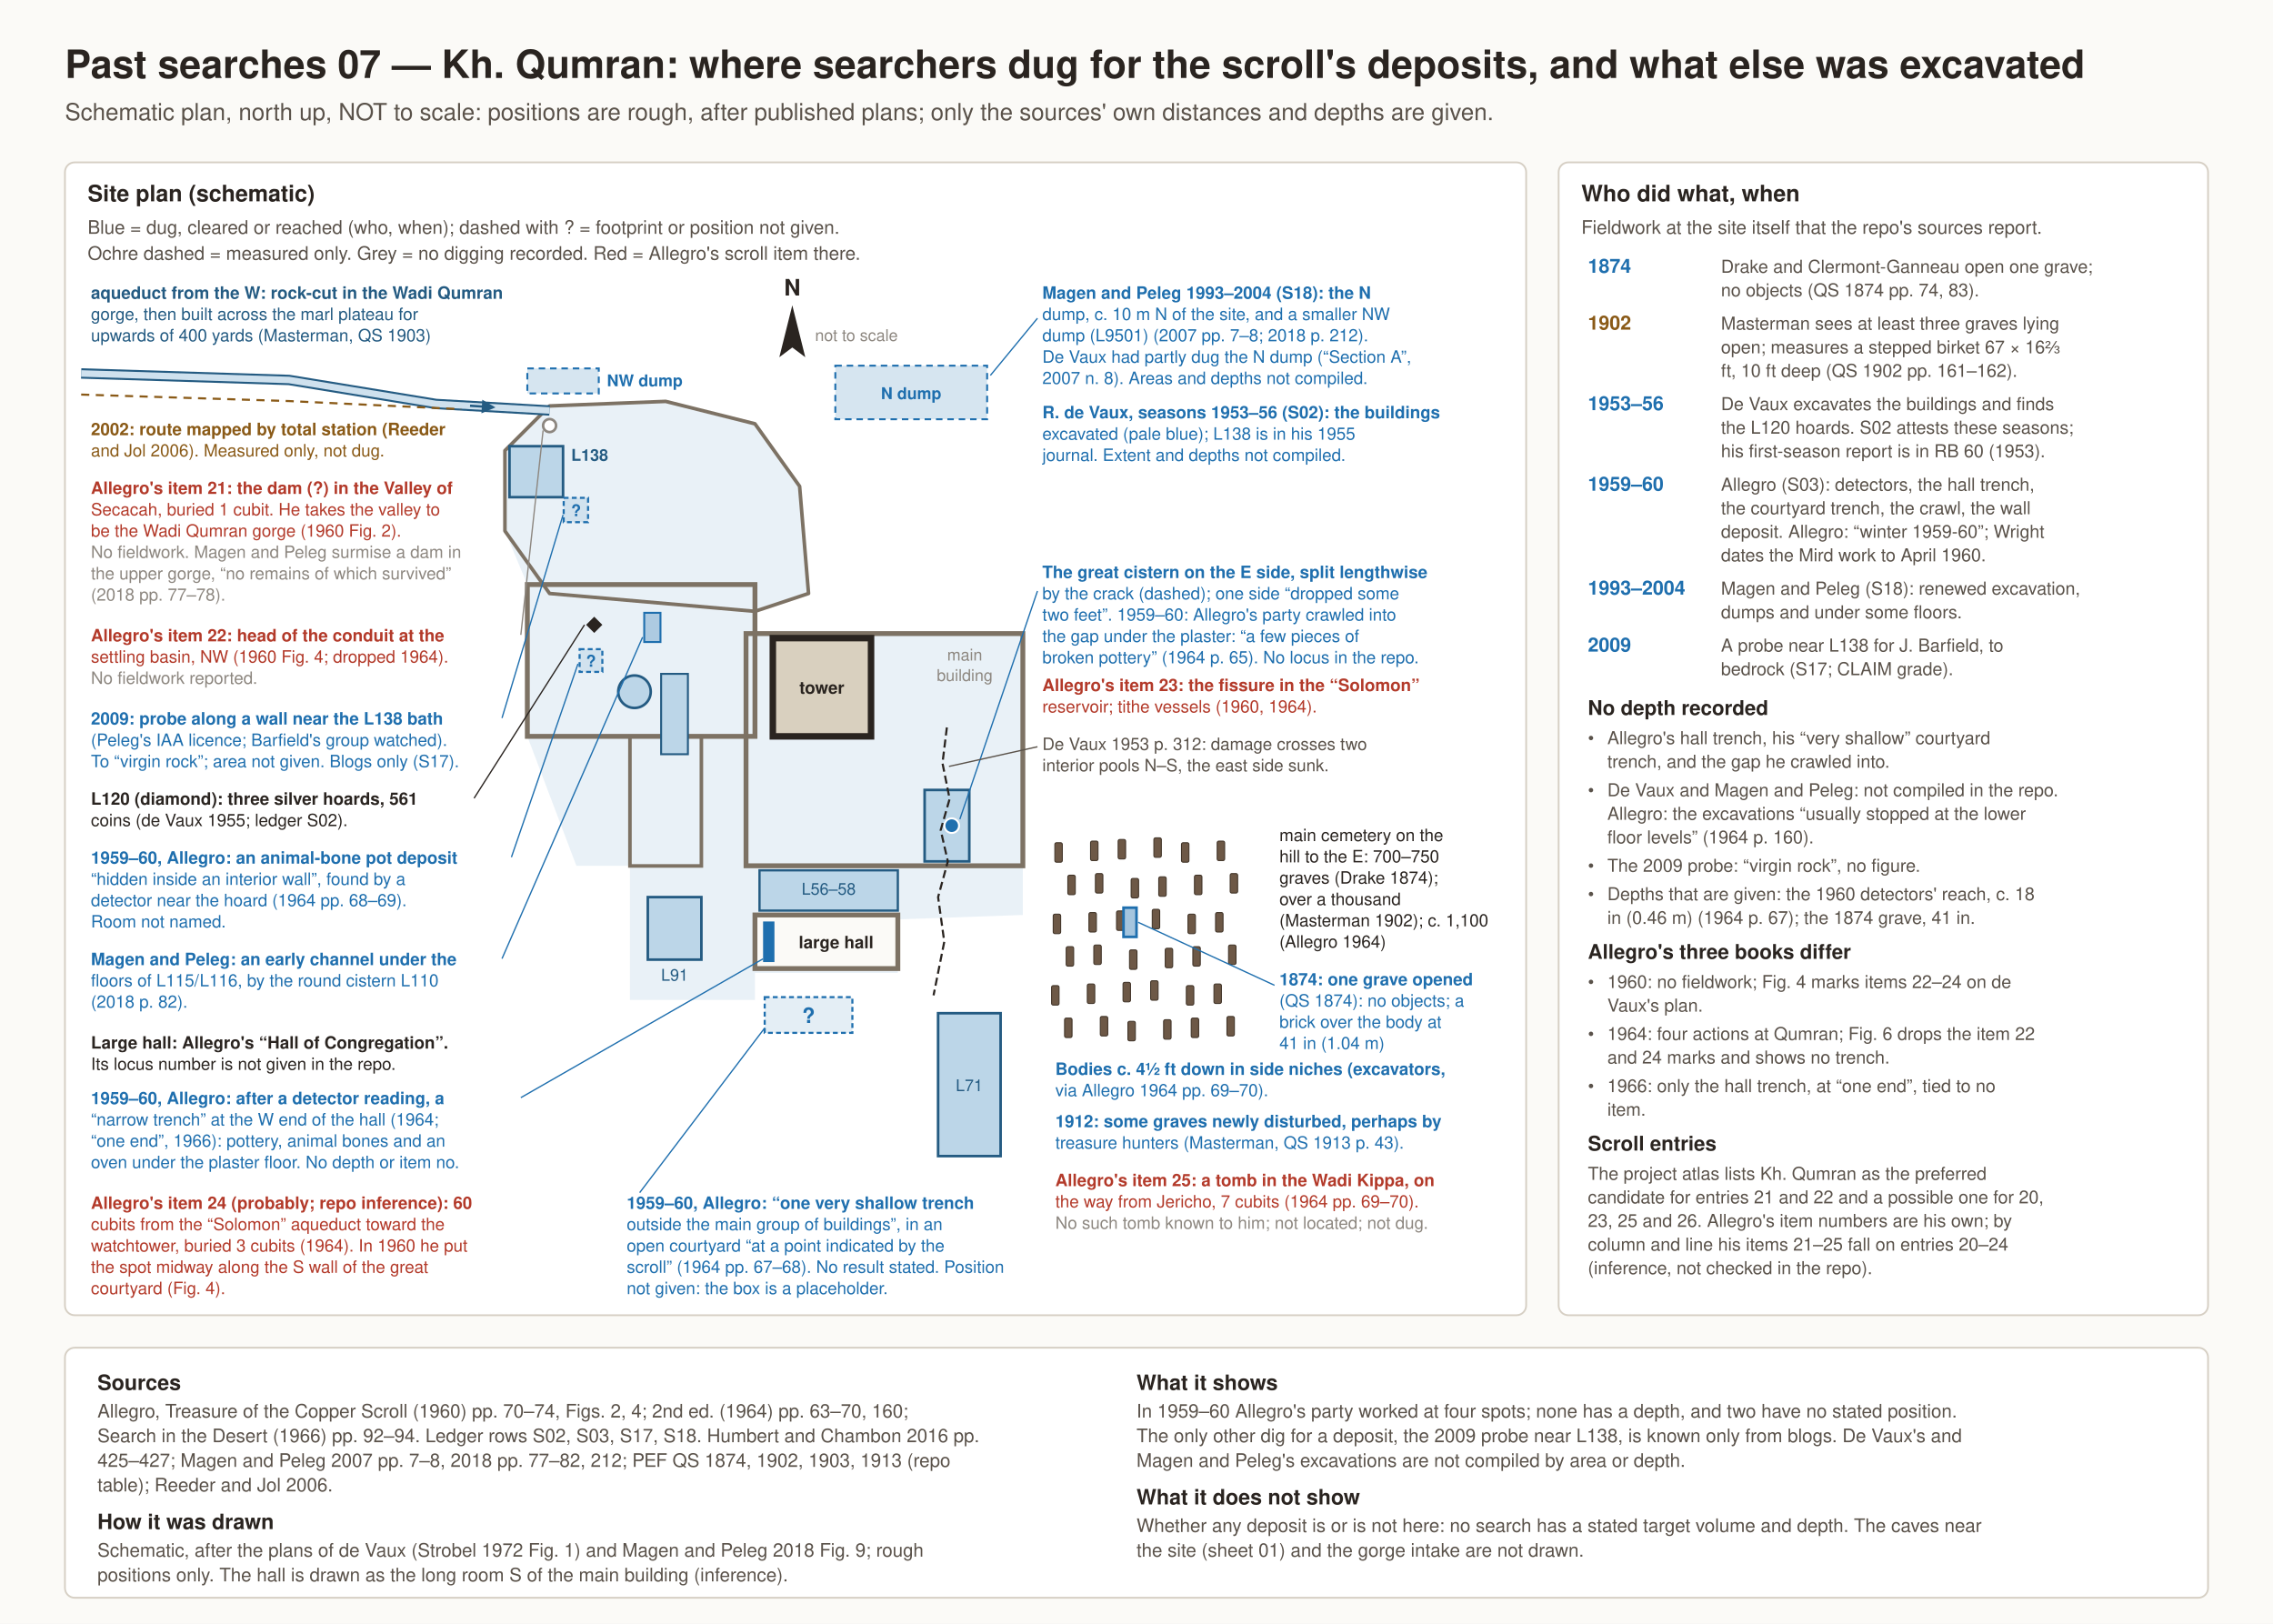
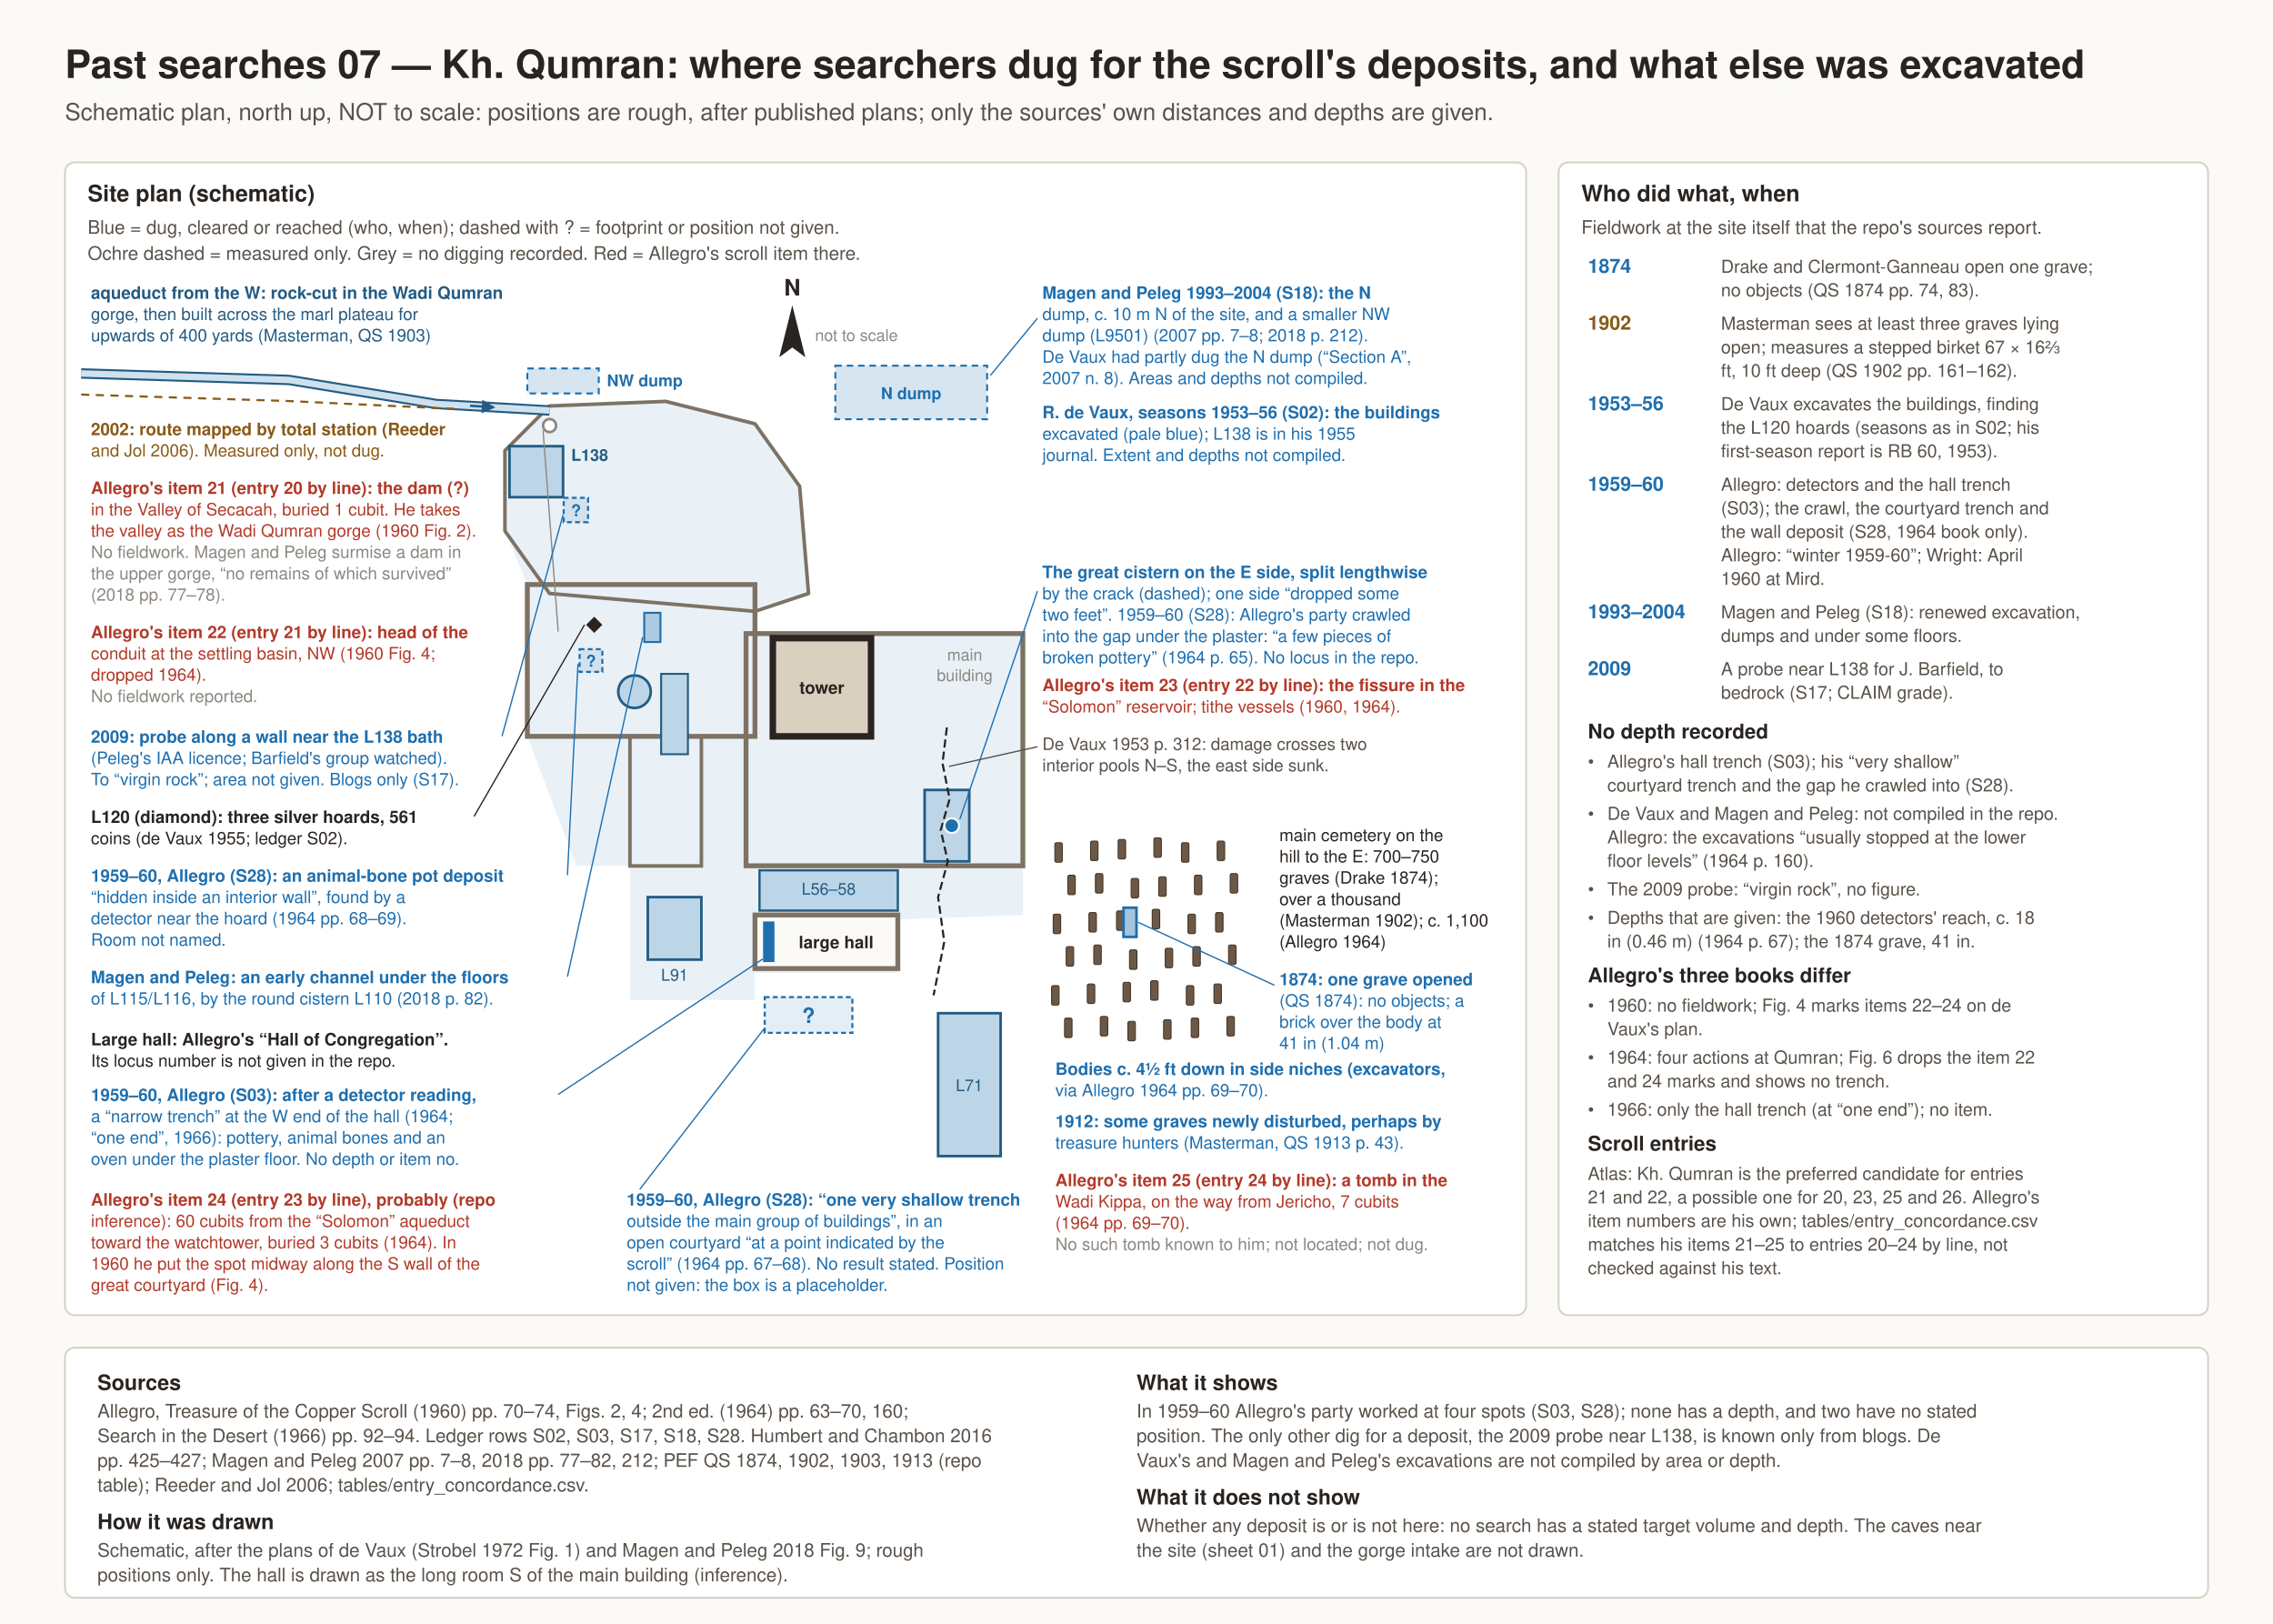
<svg xmlns="http://www.w3.org/2000/svg" viewBox="0 0 1400 1000" width="1400" height="1000" font-family="Helvetica Neue, Helvetica, Arial, DejaVu Sans, sans-serif">
  <defs>
    <marker id="ah-ink" viewBox="0 0 10 10" refX="8" refY="5" markerWidth="6" markerHeight="6" orient="auto-start-reverse">
      <path d="M0,0 L10,5 L0,10 z" fill="#2a2420" />
    </marker>
    <marker id="ah-ochre" viewBox="0 0 10 10" refX="8" refY="5" markerWidth="6" markerHeight="6" orient="auto-start-reverse">
      <path d="M0,0 L10,5 L0,10 z" fill="#8a5a17" />
    </marker>
    <marker id="ah-blue" viewBox="0 0 10 10" refX="8" refY="5" markerWidth="6" markerHeight="6" orient="auto-start-reverse">
      <path d="M0,0 L10,5 L0,10 z" fill="#245b82" />
    </marker>
    <marker id="ah-red" viewBox="0 0 10 10" refX="8" refY="5" markerWidth="6" markerHeight="6" orient="auto-start-reverse">
      <path d="M0,0 L10,5 L0,10 z" fill="#8e2e22" />
    </marker>
    <pattern id="hatch" width="4" height="4" patternUnits="userSpaceOnUse" patternTransform="rotate(45)">
      <rect width="4" height="4" fill="#efe3cf" />
      <line x1="0" y1="0" x2="0" y2="4" stroke="#8a5a17" stroke-width="1.2" />
    </pattern>
    <pattern id="rockfill" width="8" height="8" patternUnits="userSpaceOnUse">
      <rect width="8" height="8" fill="#e7dfd0" />
      <circle cx="2" cy="2" r="0.8" fill="#a49a8b" />
      <circle cx="6" cy="6" r="0.6" fill="#a49a8b" />
    </pattern>
    <pattern id="field" width="10" height="10" patternUnits="userSpaceOnUse">
      <rect width="10" height="10" fill="#eef1e4" />
      <line x1="0" y1="5" x2="10" y2="5" stroke="#b9c4a0" stroke-width="0.8" />
    </pattern>
    <pattern id="earth" width="6" height="6" patternUnits="userSpaceOnUse">
      <rect width="6" height="6" fill="#efe6d6" />
      <circle cx="3" cy="3" r="0.9" fill="#c9b897" />
    </pattern>
  </defs>
  <rect width="1400" height="1000" fill="#fbfaf7" />
  <text x="40.0" y="48.0" font-size="24" fill="#2a2420" font-weight="700">Past searches 07 — Kh. Qumran: where searchers dug for the scroll's deposits, and what else was excavated</text>
  <text x="40.0" y="74.0" font-size="14.5" fill="#5a524a">Schematic plan, north up, NOT to scale: positions are rough, after published plans; only the sources' own distances and depths are given.</text>
  <rect x="40.0" y="100.0" width="900.0" height="710.0" fill="#ffffff" stroke="#d6cfc4" stroke-width="1.1" rx="6" />
  <text x="54.0" y="124.0" font-size="14" fill="#2a2420" font-weight="700">Site plan (schematic)</text>
  <text x="54.0" y="144.0" font-size="11.5" fill="#5a524a">Blue = dug, cleared or reached (who, when); dashed with ? = footprint or position not given.</text>
  <text x="54.0" y="160.0" font-size="11.5" fill="#5a524a">Ochre dashed = measured only. Grey = no digging recorded. Red = Allegro's scroll item there.</text>
  <path d="M338.5,250.0 L410.0,247.2 L465.0,261.0 L492.5,299.5 L498.0,365.5 L465.0,376.5 L465.0,390.2 L630.0,390.2 L630.0,563.5 L553.0,566.2 L553.0,599.2 L465.0,599.2 L465.0,615.8 L388.0,615.8 L388.0,533.2 L355.0,533.2 L324.8,453.5 L324.8,360.0 L311.0,327.0 L311.0,277.5 Z" fill="#1f6fae" stroke="none" stroke-width="1.0" stroke-linejoin="round" fill-opacity="0.1" />
  <path d="M338.5,250.0 L410.0,247.2 L465.0,261.0 L492.5,299.5 L498.0,365.5 L465.0,376.5 L338.5,365.5 L311.0,327.0 L311.0,277.5 Z" fill="none" stroke="#7d7264" stroke-width="2.2" stroke-linejoin="round" />
  <rect x="324.8" y="360.0" width="140.2" height="93.5" fill="none" stroke="#7d7264" stroke-width="3" />
  <rect x="388.0" y="453.5" width="44.0" height="79.8" fill="none" stroke="#7d7264" stroke-width="2.2" />
  <rect x="459.5" y="390.2" width="170.5" height="143.0" fill="none" stroke="#7d7264" stroke-width="3" />
  <text x="594.2" y="406.8" font-size="10" fill="#8d8780" text-anchor="middle">main</text>
  <text x="594.2" y="419.4" font-size="10" fill="#8d8780" text-anchor="middle">building</text>
  <rect x="476.0" y="393.0" width="60.5" height="60.5" fill="#d9d0bf" stroke="#2a2420" stroke-width="4" />
  <text x="506.2" y="427.2" font-size="10.5" fill="#2a2420" font-weight="700" text-anchor="middle">tower</text>
  <circle cx="390.8" cy="426.0" r="10.0" fill="#bcd6e8" stroke="#245b82" stroke-width="1.6" />
  <rect x="407.2" y="415.0" width="16.5" height="49.5" fill="#bcd6e8" stroke="#245b82" stroke-width="1.2" />
  <rect x="399.0" y="552.5" width="33.0" height="38.5" fill="#bcd6e8" stroke="#245b82" stroke-width="1.6" />
  <text x="415.5" y="604.0" font-size="10" fill="#245b82" text-anchor="middle">L91</text>
  <rect x="467.8" y="536.0" width="85.2" height="24.8" fill="#bcd6e8" stroke="#245b82" stroke-width="1.4" />
  <text x="510.4" y="551.0" font-size="10" fill="#245b82" text-anchor="middle">L56–58</text>
  <rect x="577.8" y="624.0" width="38.5" height="88.0" fill="#bcd6e8" stroke="#245b82" stroke-width="1.6" />
  <text x="597.0" y="672.0" font-size="10" fill="#245b82" text-anchor="middle">L71</text>
  <rect x="465.0" y="563.5" width="88.0" height="33.0" fill="#fbfaf7" stroke="#7d7264" stroke-width="3" />
  <text x="515.0" y="584.0" font-size="10.5" fill="#2a2420" font-weight="700" text-anchor="middle">large hall</text>
  <rect x="569.5" y="486.5" width="27.5" height="44.0" fill="#bcd6e8" stroke="#245b82" stroke-width="1.6" />
  <path d="M583.2,448.0 L580.5,470.0 L584.9,492.0 L579.4,511.2 L583.8,530.5 L577.8,552.5 L581.6,580.0 L575.0,613.0" fill="none" stroke="#2a2420" stroke-width="1.3" stroke-linejoin="round" stroke-dasharray="5 2.5" />
  <rect x="313.8" y="274.8" width="33.0" height="31.4" fill="#bcd6e8" stroke="#245b82" stroke-width="1.6" />
  <text x="351.8" y="283.8" font-size="10" fill="#245b82" font-weight="700">L138</text>
  <path d="M50.0,230.0 L178.0,234.0 L268.5,248.8 L338.5,252.8" fill="none" stroke="#245b82" stroke-width="6.4" stroke-linejoin="round" />
  <path d="M50.0,230.0 L178.0,234.0 L268.5,248.8 L338.5,252.8" fill="none" stroke="#cfe1ee" stroke-width="4" stroke-linejoin="round" />
  <line x1="289.5" y1="249.9" x2="303.5" y2="250.8" stroke="#245b82" stroke-width="1.4" marker-end="url(#ah-blue)" />
  <text x="56.0" y="184.0" font-size="10.5" fill="#245b82" font-weight="600">aqueduct from the W: rock-cut in the Wadi Qumran</text>
  <text x="56.0" y="197.1" font-size="10.5" fill="#245b82">gorge, then built across the marl plateau for</text>
  <text x="56.0" y="210.2" font-size="10.5" fill="#245b82">upwards of 400 yards (Masterman, QS 1903)</text>
  <path d="M50.0,243.0 L178.0,247.0 L284.0,252.0" fill="none" stroke="#8a5a17" stroke-width="1.3" stroke-linejoin="round" stroke-dasharray="5 4" />
  <text x="56.0" y="268.0" font-size="10.5" fill="#8a5a17" font-weight="600">2002: route mapped by total station (Reeder</text>
  <text x="56.0" y="281.1" font-size="10.5" fill="#8a5a17">and Jol 2006). Measured only, not dug.</text>
-   <text x="56.0" y="304.2" font-size="10.5" fill="#b33a2a" font-weight="600">Allegro's item 21: the dam (?) in the Valley of</text>
-   <text x="56.0" y="317.4" font-size="10.5" fill="#b33a2a">Secacah, buried 1 cubit. He takes the valley to</text>
-   <text x="56.0" y="330.5" font-size="10.5" fill="#b33a2a">be the Wadi Qumran gorge (1960 Fig. 2).</text>
+   <text x="56.0" y="304.2" font-size="10.5" fill="#b33a2a" font-weight="600">Allegro's item 21 (entry 20 by line): the dam (?)</text>
+   <text x="56.0" y="317.4" font-size="10.5" fill="#b33a2a">in the Valley of Secacah, buried 1 cubit. He takes</text>
+   <text x="56.0" y="330.5" font-size="10.5" fill="#b33a2a">the valley as the Wadi Qumran gorge (1960 Fig. 2).</text>
  <text x="56.0" y="343.6" font-size="10.5" fill="#8d8780">No fieldwork. Magen and Peleg surmise a dam in</text>
  <text x="56.0" y="356.8" font-size="10.5" fill="#8d8780">the upper gorge, “no remains of which survived”</text>
  <text x="56.0" y="369.9" font-size="10.5" fill="#8d8780">(2018 pp. 77–78).</text>
  <circle cx="338.5" cy="262.1" r="4.0" fill="#ffffff" stroke="#8d8780" stroke-width="1.6" />
-   <line x1="320.8" y1="391.0" x2="334.5" y2="265.1" stroke="#8d8780" stroke-width="0.8" />
-   <text x="56.0" y="395.0" font-size="10.5" fill="#b33a2a" font-weight="600">Allegro's item 22: head of the conduit at the</text>
-   <text x="56.0" y="408.1" font-size="10.5" fill="#b33a2a">settling basin, NW (1960 Fig. 4; dropped 1964).</text>
-   <text x="56.0" y="421.2" font-size="10.5" fill="#8d8780">No fieldwork reported.</text>
+   <line x1="343.8" y1="389.0" x2="334.5" y2="265.1" stroke="#8d8780" stroke-width="0.8" />
+   <text x="56.0" y="393.0" font-size="10.5" fill="#b33a2a" font-weight="600">Allegro's item 22 (entry 21 by line): head of the</text>
+   <text x="56.0" y="406.1" font-size="10.5" fill="#b33a2a">conduit at the settling basin, NW (1960 Fig. 4;</text>
+   <text x="56.0" y="419.2" font-size="10.5" fill="#b33a2a">dropped 1964).</text>
+   <text x="56.0" y="432.4" font-size="10.5" fill="#8d8780">No fieldwork reported.</text>
  <rect x="347.2" y="306.6" width="15.0" height="15.0" fill="#1f6fae" stroke="#1f6fae" stroke-width="1.3" stroke-dasharray="3 2" fill-opacity="0.12" />
  <text x="354.8" y="317.9" font-size="10" fill="#1f6fae" font-weight="700" text-anchor="middle">?</text>
-   <line x1="309.2" y1="442.2" x2="346.8" y2="317.1" stroke="#1f6fae" stroke-width="0.8" />
-   <text x="56.0" y="446.2" font-size="10.5" fill="#1f6fae" font-weight="600">2009: probe along a wall near the L138 bath</text>
-   <text x="56.0" y="459.4" font-size="10.5" fill="#1f6fae">(Peleg's IAA licence; Barfield's group watched).</text>
-   <text x="56.0" y="472.5" font-size="10.5" fill="#1f6fae">To “virgin rock”; area not given. Blogs only (S17).</text>
+   <line x1="309.2" y1="453.4" x2="346.8" y2="317.1" stroke="#1f6fae" stroke-width="0.8" />
+   <text x="56.0" y="457.4" font-size="10.5" fill="#1f6fae" font-weight="600">2009: probe along a wall near the L138 bath</text>
+   <text x="56.0" y="470.5" font-size="10.5" fill="#1f6fae">(Peleg's IAA licence; Barfield's group watched).</text>
+   <text x="56.0" y="483.6" font-size="10.5" fill="#1f6fae">To “virgin rock”; area not given. Blogs only (S17).</text>
  <path d="M366.0,379.8 L371.0,384.8 L366.0,389.8 L361.0,384.8 Z" fill="#2a2420" />
-   <line x1="292.0" y1="491.6" x2="360.0" y2="384.8" stroke="#2a2420" stroke-width="0.8" />
-   <text x="56.0" y="495.6" font-size="10.5" fill="#2a2420" font-weight="600">L120 (diamond): three silver hoards, 561</text>
-   <text x="56.0" y="508.8" font-size="10.5" fill="#2a2420">coins (de Vaux 1955; ledger S02).</text>
+   <line x1="292.0" y1="502.8" x2="360.0" y2="384.8" stroke="#2a2420" stroke-width="0.8" />
+   <text x="56.0" y="506.8" font-size="10.5" fill="#2a2420" font-weight="600">L120 (diamond): three silver hoards, 561</text>
+   <text x="56.0" y="519.9" font-size="10.5" fill="#2a2420">coins (de Vaux 1955; ledger S02).</text>
  <rect x="357.0" y="399.8" width="14.0" height="14.0" fill="#1f6fae" stroke="#1f6fae" stroke-width="1.3" stroke-dasharray="3 2" fill-opacity="0.12" />
  <text x="364.0" y="410.6" font-size="10" fill="#1f6fae" font-weight="700" text-anchor="middle">?</text>
-   <line x1="315.0" y1="527.9" x2="356.0" y2="408.8" stroke="#1f6fae" stroke-width="0.8" />
-   <text x="56.0" y="531.9" font-size="10.5" fill="#1f6fae" font-weight="600">1959–60, Allegro: an animal-bone pot deposit</text>
-   <text x="56.0" y="545.0" font-size="10.5" fill="#1f6fae">“hidden inside an interior wall”, found by a</text>
-   <text x="56.0" y="558.1" font-size="10.5" fill="#1f6fae">detector near the hoard (1964 pp. 68–69).</text>
-   <text x="56.0" y="571.2" font-size="10.5" fill="#1f6fae">Room not named.</text>
+   <line x1="349.5" y1="539.0" x2="356.0" y2="408.8" stroke="#1f6fae" stroke-width="0.8" />
+   <text x="56.0" y="543.0" font-size="10.5" fill="#1f6fae" font-weight="600">1959–60, Allegro (S28): an animal-bone pot deposit</text>
+   <text x="56.0" y="556.1" font-size="10.5" fill="#1f6fae">“hidden inside an interior wall”, found by a</text>
+   <text x="56.0" y="569.2" font-size="10.5" fill="#1f6fae">detector near the hoard (1964 pp. 68–69).</text>
+   <text x="56.0" y="582.4" font-size="10.5" fill="#1f6fae">Room not named.</text>
  <rect x="396.8" y="377.4" width="10.0" height="18.0" fill="#1f6fae" stroke="#1f6fae" stroke-width="1.2" fill-opacity="0.3" />
-   <line x1="309.2" y1="590.4" x2="395.8" y2="392.4" stroke="#1f6fae" stroke-width="0.8" />
-   <text x="56.0" y="594.4" font-size="10.5" fill="#1f6fae" font-weight="600">Magen and Peleg: an early channel under the</text>
-   <text x="56.0" y="607.5" font-size="10.5" fill="#1f6fae">floors of L115/L116, by the round cistern L110</text>
-   <text x="56.0" y="620.6" font-size="10.5" fill="#1f6fae">(2018 p. 82).</text>
+   <line x1="349.5" y1="601.5" x2="395.8" y2="392.4" stroke="#1f6fae" stroke-width="0.8" />
+   <text x="56.0" y="605.5" font-size="10.5" fill="#1f6fae" font-weight="600">Magen and Peleg: an early channel under the floors</text>
+   <text x="56.0" y="618.6" font-size="10.5" fill="#1f6fae">of L115/L116, by the round cistern L110 (2018 p. 82).</text>
  <rect x="470.0" y="567.5" width="7.0" height="25.0" fill="#1f6fae" stroke="none" stroke-width="1.0" />
-   <text x="56.0" y="645.8" font-size="10.5" fill="#2a2420" font-weight="600">Large hall: Allegro's “Hall of Congregation”.</text>
-   <text x="56.0" y="658.9" font-size="10.5" fill="#2a2420">Its locus number is not given in the repo.</text>
-   <line x1="320.8" y1="676.0" x2="470.0" y2="590.5" stroke="#1f6fae" stroke-width="0.8" />
-   <text x="56.0" y="680.0" font-size="10.5" fill="#1f6fae" font-weight="600">1959–60, Allegro: after a detector reading, a</text>
-   <text x="56.0" y="693.1" font-size="10.5" fill="#1f6fae">“narrow trench” at the W end of the hall (1964;</text>
-   <text x="56.0" y="706.2" font-size="10.5" fill="#1f6fae">“one end”, 1966): pottery, animal bones and an</text>
-   <text x="56.0" y="719.4" font-size="10.5" fill="#1f6fae">oven under the plaster floor. No depth or item no.</text>
+   <text x="56.0" y="643.8" font-size="10.5" fill="#2a2420" font-weight="600">Large hall: Allegro's “Hall of Congregation”.</text>
+   <text x="56.0" y="656.9" font-size="10.5" fill="#2a2420">Its locus number is not given in the repo.</text>
+   <line x1="343.8" y1="674.0" x2="470.0" y2="590.5" stroke="#1f6fae" stroke-width="0.8" />
+   <text x="56.0" y="678.0" font-size="10.5" fill="#1f6fae" font-weight="600">1959–60, Allegro (S03): after a detector reading,</text>
+   <text x="56.0" y="691.1" font-size="10.5" fill="#1f6fae">a “narrow trench” at the W end of the hall (1964;</text>
+   <text x="56.0" y="704.2" font-size="10.5" fill="#1f6fae">“one end”, 1966): pottery, animal bones and an</text>
+   <text x="56.0" y="717.4" font-size="10.5" fill="#1f6fae">oven under the plaster floor. No depth or item no.</text>
  <rect x="471.0" y="614.1" width="54.0" height="22.0" fill="#1f6fae" stroke="#1f6fae" stroke-width="1.3" stroke-dasharray="3 2" fill-opacity="0.12" />
  <text x="498.0" y="630.0" font-size="13" fill="#1f6fae" font-weight="700" text-anchor="middle">?</text>
-   <line x1="471.0" y1="633.1" x2="394.0" y2="734.5" stroke="#1f6fae" stroke-width="0.8" />
-   <text x="386.0" y="744.5" font-size="10.5" fill="#1f6fae" font-weight="600">1959–60, Allegro: “one very shallow trench</text>
-   <text x="386.0" y="757.6" font-size="10.5" fill="#1f6fae">outside the main group of buildings”, in an</text>
-   <text x="386.0" y="770.8" font-size="10.5" fill="#1f6fae">open courtyard “at a point indicated by the</text>
-   <text x="386.0" y="783.9" font-size="10.5" fill="#1f6fae">scroll” (1964 pp. 67–68). No result stated. Position</text>
-   <text x="386.0" y="797.0" font-size="10.5" fill="#1f6fae">not given: the box is a placeholder.</text>
-   <text x="56.0" y="744.5" font-size="10.5" fill="#b33a2a" font-weight="600">Allegro's item 24 (probably; repo inference): 60</text>
-   <text x="56.0" y="757.6" font-size="10.5" fill="#b33a2a">cubits from the “Solomon” aqueduct toward the</text>
-   <text x="56.0" y="770.8" font-size="10.5" fill="#b33a2a">watchtower, buried 3 cubits (1964). In 1960 he put</text>
-   <text x="56.0" y="783.9" font-size="10.5" fill="#b33a2a">the spot midway along the S wall of the great</text>
-   <text x="56.0" y="797.0" font-size="10.5" fill="#b33a2a">courtyard (Fig. 4).</text>
+   <line x1="471.0" y1="633.1" x2="394.0" y2="732.5" stroke="#1f6fae" stroke-width="0.8" />
+   <text x="386.0" y="742.5" font-size="10.5" fill="#1f6fae" font-weight="600">1959–60, Allegro (S28): “one very shallow trench</text>
+   <text x="386.0" y="755.6" font-size="10.5" fill="#1f6fae">outside the main group of buildings”, in an</text>
+   <text x="386.0" y="768.8" font-size="10.5" fill="#1f6fae">open courtyard “at a point indicated by the</text>
+   <text x="386.0" y="781.9" font-size="10.5" fill="#1f6fae">scroll” (1964 pp. 67–68). No result stated. Position</text>
+   <text x="386.0" y="795.0" font-size="10.5" fill="#1f6fae">not given: the box is a placeholder.</text>
+   <text x="56.0" y="742.5" font-size="10.5" fill="#b33a2a" font-weight="600">Allegro's item 24 (entry 23 by line), probably (repo</text>
+   <text x="56.0" y="755.6" font-size="10.5" fill="#b33a2a">inference): 60 cubits from the “Solomon” aqueduct</text>
+   <text x="56.0" y="768.8" font-size="10.5" fill="#b33a2a">toward the watchtower, buried 3 cubits (1964). In</text>
+   <text x="56.0" y="781.9" font-size="10.5" fill="#b33a2a">1960 he put the spot midway along the S wall of the</text>
+   <text x="56.0" y="795.0" font-size="10.5" fill="#b33a2a">great courtyard (Fig. 4).</text>
  <path d="M488,188 L496,220 L488,214 L480,220 Z" fill="#2a2420" stroke="none" stroke-width="1.0" stroke-linejoin="round" />
  <text x="488.0" y="182.0" font-size="14" fill="#2a2420" font-weight="700" text-anchor="middle">N</text>
  <text x="502.0" y="210.0" font-size="10" fill="#8d8780">not to scale</text>
  <rect x="514.5" y="225.2" width="93.5" height="33.0" fill="#1f6fae" stroke="#1f6fae" stroke-width="1.2" stroke-dasharray="4 3" fill-opacity="0.18" />
  <text x="561.2" y="245.8" font-size="10" fill="#1f6fae" font-weight="700" text-anchor="middle">N dump</text>
  <rect x="324.8" y="226.9" width="44.0" height="15.4" fill="#1f6fae" stroke="#1f6fae" stroke-width="1.2" stroke-dasharray="4 3" fill-opacity="0.18" />
  <text x="373.8" y="237.9" font-size="10" fill="#1f6fae" font-weight="700">NW dump</text>
  <line x1="610.0" y1="231.2" x2="639.0" y2="196.0" stroke="#1f6fae" stroke-width="0.8" />
  <text x="642.0" y="184.0" font-size="10.5" fill="#1f6fae" font-weight="600">Magen and Peleg 1993–2004 (S18): the N</text>
  <text x="642.0" y="197.1" font-size="10.5" fill="#1f6fae">dump, c. 10 m N of the site, and a smaller NW</text>
  <text x="642.0" y="210.2" font-size="10.5" fill="#1f6fae">dump (L9501) (2007 pp. 7–8; 2018 p. 212).</text>
  <text x="642.0" y="223.4" font-size="10.5" fill="#1f6fae">De Vaux had partly dug the N dump (“Section A”,</text>
  <text x="642.0" y="236.5" font-size="10.5" fill="#1f6fae">2007 n. 8). Areas and depths not compiled.</text>
  <text x="642.0" y="257.6" font-size="10.5" fill="#1f6fae" font-weight="600">R. de Vaux, seasons 1953–56 (S02): the buildings</text>
  <text x="642.0" y="270.8" font-size="10.5" fill="#1f6fae">excavated (pale blue); L138 is in his 1955</text>
  <text x="642.0" y="283.9" font-size="10.5" fill="#1f6fae">journal. Extent and depths not compiled.</text>
  <circle cx="586.2" cy="508.5" r="4.5" fill="#1f6fae" stroke="#ffffff" stroke-width="1.2" />
  <line x1="591.2" y1="504.5" x2="639.0" y2="364.0" stroke="#1f6fae" stroke-width="0.8" />
  <text x="642.0" y="356.0" font-size="10.5" fill="#1f6fae" font-weight="600">The great cistern on the E side, split lengthwise</text>
  <text x="642.0" y="369.1" font-size="10.5" fill="#1f6fae">by the crack (dashed); one side “dropped some</text>
-   <text x="642.0" y="382.2" font-size="10.5" fill="#1f6fae">two feet”. 1959–60: Allegro's party crawled into</text>
-   <text x="642.0" y="395.4" font-size="10.5" fill="#1f6fae">the gap under the plaster: “a few pieces of</text>
+   <text x="642.0" y="382.2" font-size="10.5" fill="#1f6fae">two feet”. 1959–60 (S28): Allegro's party crawled</text>
+   <text x="642.0" y="395.4" font-size="10.5" fill="#1f6fae">into the gap under the plaster: “a few pieces of</text>
  <text x="642.0" y="408.5" font-size="10.5" fill="#1f6fae">broken pottery” (1964 p. 65). No locus in the repo.</text>
-   <text x="642.0" y="425.6" font-size="10.5" fill="#b33a2a" font-weight="600">Allegro's item 23: the fissure in the “Solomon”</text>
-   <text x="642.0" y="438.8" font-size="10.5" fill="#b33a2a">reservoir; tithe vessels (1960, 1964).</text>
+   <text x="642.0" y="425.6" font-size="10.5" fill="#b33a2a" font-weight="600">Allegro's item 23 (entry 22 by line): the fissure in the</text>
+   <text x="642.0" y="438.8" font-size="10.5" fill="#b33a2a">“Solomon” reservoir; tithe vessels (1960, 1964).</text>
  <line x1="584.5" y1="472.0" x2="639.0" y2="459.9" stroke="#5a524a" stroke-width="0.8" />
  <text x="642.0" y="461.9" font-size="10.5" fill="#5a524a">De Vaux 1953 p. 312: damage crosses two</text>
  <text x="642.0" y="475.0" font-size="10.5" fill="#5a524a">interior pools N–S, the east side sunk.</text>
  <rect x="646.0" y="522.7" width="12.0" height="4.6" fill="#6d5846" stroke="#3f3226" stroke-width="0.6" rx="1" transform="rotate(90 652.0 525.0)" />
  <rect x="668.0" y="521.7" width="12.0" height="4.6" fill="#6d5846" stroke="#3f3226" stroke-width="0.6" rx="1" transform="rotate(90 674.0 524.0)" />
  <rect x="685.0" y="520.7" width="12.0" height="4.6" fill="#6d5846" stroke="#3f3226" stroke-width="0.6" rx="1" transform="rotate(90 691.0 523.0)" />
  <rect x="707.0" y="519.7" width="12.0" height="4.6" fill="#6d5846" stroke="#3f3226" stroke-width="0.6" rx="1" transform="rotate(90 713.0 522.0)" />
  <rect x="724.0" y="522.7" width="12.0" height="4.6" fill="#6d5846" stroke="#3f3226" stroke-width="0.6" rx="1" transform="rotate(90 730.0 525.0)" />
  <rect x="746.0" y="521.7" width="12.0" height="4.6" fill="#6d5846" stroke="#3f3226" stroke-width="0.6" rx="1" transform="rotate(90 752.0 524.0)" />
  <rect x="654.0" y="542.7" width="12.0" height="4.6" fill="#6d5846" stroke="#3f3226" stroke-width="0.6" rx="1" transform="rotate(90 660.0 545.0)" />
  <rect x="671.0" y="541.7" width="12.0" height="4.6" fill="#6d5846" stroke="#3f3226" stroke-width="0.6" rx="1" transform="rotate(90 677.0 544.0)" />
  <rect x="693.0" y="544.7" width="12.0" height="4.6" fill="#6d5846" stroke="#3f3226" stroke-width="0.6" rx="1" transform="rotate(90 699.0 547.0)" />
  <rect x="710.0" y="543.7" width="12.0" height="4.6" fill="#6d5846" stroke="#3f3226" stroke-width="0.6" rx="1" transform="rotate(90 716.0 546.0)" />
  <rect x="732.0" y="542.7" width="12.0" height="4.6" fill="#6d5846" stroke="#3f3226" stroke-width="0.6" rx="1" transform="rotate(90 738.0 545.0)" />
  <rect x="754.0" y="541.7" width="12.0" height="4.6" fill="#6d5846" stroke="#3f3226" stroke-width="0.6" rx="1" transform="rotate(90 760.0 544.0)" />
  <rect x="645.0" y="566.7" width="12.0" height="4.6" fill="#6d5846" stroke="#3f3226" stroke-width="0.6" rx="1" transform="rotate(90 651.0 569.0)" />
  <rect x="667.0" y="565.7" width="12.0" height="4.6" fill="#6d5846" stroke="#3f3226" stroke-width="0.6" rx="1" transform="rotate(90 673.0 568.0)" />
  <rect x="684.0" y="564.7" width="12.0" height="4.6" fill="#6d5846" stroke="#3f3226" stroke-width="0.6" rx="1" transform="rotate(90 690.0 567.0)" />
  <rect x="706.0" y="563.7" width="12.0" height="4.6" fill="#6d5846" stroke="#3f3226" stroke-width="0.6" rx="1" transform="rotate(90 712.0 566.0)" />
  <rect x="728.0" y="566.7" width="12.0" height="4.6" fill="#6d5846" stroke="#3f3226" stroke-width="0.6" rx="1" transform="rotate(90 734.0 569.0)" />
  <rect x="745.0" y="565.7" width="12.0" height="4.6" fill="#6d5846" stroke="#3f3226" stroke-width="0.6" rx="1" transform="rotate(90 751.0 568.0)" />
  <rect x="653.0" y="586.7" width="12.0" height="4.6" fill="#6d5846" stroke="#3f3226" stroke-width="0.6" rx="1" transform="rotate(90 659.0 589.0)" />
  <rect x="670.0" y="585.7" width="12.0" height="4.6" fill="#6d5846" stroke="#3f3226" stroke-width="0.6" rx="1" transform="rotate(90 676.0 588.0)" />
  <rect x="692.0" y="588.7" width="12.0" height="4.6" fill="#6d5846" stroke="#3f3226" stroke-width="0.6" rx="1" transform="rotate(90 698.0 591.0)" />
  <rect x="714.0" y="587.7" width="12.0" height="4.6" fill="#6d5846" stroke="#3f3226" stroke-width="0.6" rx="1" transform="rotate(90 720.0 590.0)" />
  <rect x="731.0" y="586.7" width="12.0" height="4.6" fill="#6d5846" stroke="#3f3226" stroke-width="0.6" rx="1" transform="rotate(90 737.0 589.0)" />
  <rect x="753.0" y="585.7" width="12.0" height="4.6" fill="#6d5846" stroke="#3f3226" stroke-width="0.6" rx="1" transform="rotate(90 759.0 588.0)" />
  <rect x="644.0" y="610.7" width="12.0" height="4.6" fill="#6d5846" stroke="#3f3226" stroke-width="0.6" rx="1" transform="rotate(90 650.0 613.0)" />
  <rect x="666.0" y="609.7" width="12.0" height="4.6" fill="#6d5846" stroke="#3f3226" stroke-width="0.6" rx="1" transform="rotate(90 672.0 612.0)" />
  <rect x="688.0" y="608.7" width="12.0" height="4.6" fill="#6d5846" stroke="#3f3226" stroke-width="0.6" rx="1" transform="rotate(90 694.0 611.0)" />
  <rect x="705.0" y="607.7" width="12.0" height="4.6" fill="#6d5846" stroke="#3f3226" stroke-width="0.6" rx="1" transform="rotate(90 711.0 610.0)" />
  <rect x="727.0" y="610.7" width="12.0" height="4.6" fill="#6d5846" stroke="#3f3226" stroke-width="0.6" rx="1" transform="rotate(90 733.0 613.0)" />
  <rect x="744.0" y="609.7" width="12.0" height="4.6" fill="#6d5846" stroke="#3f3226" stroke-width="0.6" rx="1" transform="rotate(90 750.0 612.0)" />
  <rect x="652.0" y="630.7" width="12.0" height="4.6" fill="#6d5846" stroke="#3f3226" stroke-width="0.6" rx="1" transform="rotate(90 658.0 633.0)" />
  <rect x="674.0" y="629.7" width="12.0" height="4.6" fill="#6d5846" stroke="#3f3226" stroke-width="0.6" rx="1" transform="rotate(90 680.0 632.0)" />
  <rect x="691.0" y="632.7" width="12.0" height="4.6" fill="#6d5846" stroke="#3f3226" stroke-width="0.6" rx="1" transform="rotate(90 697.0 635.0)" />
  <rect x="713.0" y="631.7" width="12.0" height="4.6" fill="#6d5846" stroke="#3f3226" stroke-width="0.6" rx="1" transform="rotate(90 719.0 634.0)" />
  <rect x="730.0" y="630.7" width="12.0" height="4.6" fill="#6d5846" stroke="#3f3226" stroke-width="0.6" rx="1" transform="rotate(90 736.0 633.0)" />
  <rect x="752.0" y="629.7" width="12.0" height="4.6" fill="#6d5846" stroke="#3f3226" stroke-width="0.6" rx="1" transform="rotate(90 758.0 632.0)" />
  <rect x="692.0" y="559.0" width="8.0" height="18.0" fill="#1f6fae" stroke="#1f6fae" stroke-width="1.6" fill-opacity="0.4" />
  <text x="788.0" y="518.0" font-size="10.5" fill="#2a2420">main cemetery on the</text>
  <text x="788.0" y="531.1" font-size="10.5" fill="#2a2420">hill to the E: 700–750</text>
  <text x="788.0" y="544.2" font-size="10.5" fill="#2a2420">graves (Drake 1874);</text>
  <text x="788.0" y="557.4" font-size="10.5" fill="#2a2420">over a thousand</text>
  <text x="788.0" y="570.5" font-size="10.5" fill="#2a2420">(Masterman 1902); c. 1,100</text>
  <text x="788.0" y="583.6" font-size="10.5" fill="#2a2420">(Allegro 1964)</text>
  <line x1="701.0" y1="568.0" x2="785.0" y2="606.8" stroke="#1f6fae" stroke-width="0.8" />
  <text x="788.0" y="606.8" font-size="10.5" fill="#1f6fae" font-weight="600">1874: one grave opened</text>
  <text x="788.0" y="619.9" font-size="10.5" fill="#1f6fae">(QS 1874): no objects; a</text>
  <text x="788.0" y="633.0" font-size="10.5" fill="#1f6fae">brick over the body at</text>
  <text x="788.0" y="646.1" font-size="10.5" fill="#1f6fae">41 in (1.04 m)</text>
  <text x="650.0" y="662.0" font-size="10.5" fill="#1f6fae" font-weight="600">Bodies c. 4½ ft down in side niches (excavators,</text>
  <text x="650.0" y="675.1" font-size="10.5" fill="#1f6fae">via Allegro 1964 pp. 69–70).</text>
  <text x="650.0" y="694.2" font-size="10.5" fill="#1f6fae" font-weight="600">1912: some graves newly disturbed, perhaps by</text>
  <text x="650.0" y="707.4" font-size="10.5" fill="#1f6fae">treasure hunters (Masterman, QS 1913 p. 43).</text>
-   <text x="650.0" y="730.5" font-size="10.5" fill="#b33a2a" font-weight="600">Allegro's item 25: a tomb in the Wadi Kippa, on</text>
-   <text x="650.0" y="743.6" font-size="10.5" fill="#b33a2a">the way from Jericho, 7 cubits (1964 pp. 69–70).</text>
-   <text x="650.0" y="756.8" font-size="10.5" fill="#8d8780">No such tomb known to him; not located; not dug.</text>
+   <text x="650.0" y="730.5" font-size="10.5" fill="#b33a2a" font-weight="600">Allegro's item 25 (entry 24 by line): a tomb in the</text>
+   <text x="650.0" y="743.6" font-size="10.5" fill="#b33a2a">Wadi Kippa, on the way from Jericho, 7 cubits</text>
+   <text x="650.0" y="756.8" font-size="10.5" fill="#b33a2a">(1964 pp. 69–70).</text>
+   <text x="650.0" y="769.9" font-size="10.5" fill="#8d8780">No such tomb known to him; not located; not dug.</text>
  <rect x="960.0" y="100.0" width="400.0" height="710.0" fill="#ffffff" stroke="#d6cfc4" stroke-width="1.1" rx="6" />
  <text x="974.0" y="124.0" font-size="14" fill="#2a2420" font-weight="700">Who did what, when</text>
  <text x="974.0" y="144.0" font-size="11.5" fill="#5a524a">Fieldwork at the site itself that the repo's sources report.</text>
  <text x="978.0" y="168.0" font-size="12" fill="#1f6fae" font-weight="700">1874</text>
  <text x="1060.0" y="168.0" font-size="11" fill="#5a524a">Drake and Clermont-Ganneau open one grave;</text>
  <text x="1060.0" y="182.5" font-size="11" fill="#5a524a">no objects (QS 1874 pp. 74, 83).</text>
  <text x="978.0" y="203.0" font-size="12" fill="#8a5a17" font-weight="700">1902</text>
  <text x="1060.0" y="203.0" font-size="11" fill="#5a524a">Masterman sees at least three graves lying</text>
  <text x="1060.0" y="217.6" font-size="11" fill="#5a524a">open; measures a stepped birket 67 × 16⅔</text>
  <text x="1060.0" y="232.1" font-size="11" fill="#5a524a">ft, 10 ft deep (QS 1902 pp. 161–162).</text>
  <text x="978.0" y="252.6" font-size="12" fill="#1f6fae" font-weight="700">1953–56</text>
-   <text x="1060.0" y="252.6" font-size="11" fill="#5a524a">De Vaux excavates the buildings and finds</text>
-   <text x="1060.0" y="267.1" font-size="11" fill="#5a524a">the L120 hoards. S02 attests these seasons;</text>
-   <text x="1060.0" y="281.6" font-size="11" fill="#5a524a">his first-season report is in RB 60 (1953).</text>
+   <text x="1060.0" y="252.6" font-size="11" fill="#5a524a">De Vaux excavates the buildings, finding</text>
+   <text x="1060.0" y="267.1" font-size="11" fill="#5a524a">the L120 hoards (seasons as in S02; his</text>
+   <text x="1060.0" y="281.6" font-size="11" fill="#5a524a">first-season report is RB 60, 1953).</text>
  <text x="978.0" y="302.2" font-size="12" fill="#1f6fae" font-weight="700">1959–60</text>
-   <text x="1060.0" y="302.2" font-size="11" fill="#5a524a">Allegro (S03): detectors, the hall trench,</text>
-   <text x="1060.0" y="316.7" font-size="11" fill="#5a524a">the courtyard trench, the crawl, the wall</text>
-   <text x="1060.0" y="331.2" font-size="11" fill="#5a524a">deposit. Allegro: “winter 1959-60”; Wright</text>
-   <text x="1060.0" y="345.7" font-size="11" fill="#5a524a">dates the Mird work to April 1960.</text>
-   <text x="978.0" y="366.2" font-size="12" fill="#1f6fae" font-weight="700">1993–2004</text>
-   <text x="1060.0" y="366.2" font-size="11" fill="#5a524a">Magen and Peleg (S18): renewed excavation,</text>
-   <text x="1060.0" y="380.8" font-size="11" fill="#5a524a">dumps and under some floors.</text>
-   <text x="978.0" y="401.3" font-size="12" fill="#1f6fae" font-weight="700">2009</text>
-   <text x="1060.0" y="401.3" font-size="11" fill="#5a524a">A probe near L138 for J. Barfield, to</text>
-   <text x="1060.0" y="415.8" font-size="11" fill="#5a524a">bedrock (S17; CLAIM grade).</text>
-   <text x="978.0" y="440.3" font-size="12.5" fill="#2a2420" font-weight="700">No depth recorded</text>
-   <text x="978.0" y="458.3" font-size="11" fill="#5a524a">•</text>
-   <text x="990.0" y="458.3" font-size="11" fill="#5a524a">Allegro's hall trench, his “very shallow” courtyard</text>
-   <text x="990.0" y="472.8" font-size="11" fill="#5a524a">trench, and the gap he crawled into.</text>
-   <text x="978.0" y="490.4" font-size="11" fill="#5a524a">•</text>
-   <text x="990.0" y="490.4" font-size="11" fill="#5a524a">De Vaux and Magen and Peleg: not compiled in the repo.</text>
-   <text x="990.0" y="504.9" font-size="11" fill="#5a524a">Allegro: the excavations “usually stopped at the lower</text>
-   <text x="990.0" y="519.4" font-size="11" fill="#5a524a">floor levels” (1964 p. 160).</text>
-   <text x="978.0" y="536.9" font-size="11" fill="#5a524a">•</text>
-   <text x="990.0" y="536.9" font-size="11" fill="#5a524a">The 2009 probe: “virgin rock”, no figure.</text>
-   <text x="978.0" y="554.4" font-size="11" fill="#5a524a">•</text>
-   <text x="990.0" y="554.4" font-size="11" fill="#5a524a">Depths that are given: the 1960 detectors' reach, c. 18</text>
-   <text x="990.0" y="569.0" font-size="11" fill="#5a524a">in (0.46 m) (1964 p. 67); the 1874 grave, 41 in.</text>
-   <text x="978.0" y="590.5" font-size="12.5" fill="#2a2420" font-weight="700">Allegro's three books differ</text>
-   <text x="978.0" y="608.5" font-size="11" fill="#5a524a">•</text>
-   <text x="990.0" y="608.5" font-size="11" fill="#5a524a">1960: no fieldwork; Fig. 4 marks items 22–24 on de</text>
-   <text x="990.0" y="623.0" font-size="11" fill="#5a524a">Vaux's plan.</text>
-   <text x="978.0" y="640.5" font-size="11" fill="#5a524a">•</text>
-   <text x="990.0" y="640.5" font-size="11" fill="#5a524a">1964: four actions at Qumran; Fig. 6 drops the item 22</text>
-   <text x="990.0" y="655.0" font-size="11" fill="#5a524a">and 24 marks and shows no trench.</text>
-   <text x="978.0" y="672.6" font-size="11" fill="#5a524a">•</text>
-   <text x="990.0" y="672.6" font-size="11" fill="#5a524a">1966: only the hall trench, at “one end”, tied to no</text>
-   <text x="990.0" y="687.1" font-size="11" fill="#5a524a">item.</text>
+   <text x="1060.0" y="302.2" font-size="11" fill="#5a524a">Allegro: detectors and the hall trench</text>
+   <text x="1060.0" y="316.7" font-size="11" fill="#5a524a">(S03); the crawl, the courtyard trench and</text>
+   <text x="1060.0" y="331.2" font-size="11" fill="#5a524a">the wall deposit (S28, 1964 book only).</text>
+   <text x="1060.0" y="345.7" font-size="11" fill="#5a524a">Allegro: “winter 1959-60”; Wright: April</text>
+   <text x="1060.0" y="360.2" font-size="11" fill="#5a524a">1960 at Mird.</text>
+   <text x="978.0" y="380.8" font-size="12" fill="#1f6fae" font-weight="700">1993–2004</text>
+   <text x="1060.0" y="380.8" font-size="11" fill="#5a524a">Magen and Peleg (S18): renewed excavation,</text>
+   <text x="1060.0" y="395.3" font-size="11" fill="#5a524a">dumps and under some floors.</text>
+   <text x="978.0" y="415.8" font-size="12" fill="#1f6fae" font-weight="700">2009</text>
+   <text x="1060.0" y="415.8" font-size="11" fill="#5a524a">A probe near L138 for J. Barfield, to</text>
+   <text x="1060.0" y="430.3" font-size="11" fill="#5a524a">bedrock (S17; CLAIM grade).</text>
+   <text x="978.0" y="454.8" font-size="12.5" fill="#2a2420" font-weight="700">No depth recorded</text>
+   <text x="978.0" y="472.8" font-size="11" fill="#5a524a">•</text>
+   <text x="990.0" y="472.8" font-size="11" fill="#5a524a">Allegro's hall trench (S03); his “very shallow”</text>
+   <text x="990.0" y="487.4" font-size="11" fill="#5a524a">courtyard trench and the gap he crawled into (S28).</text>
+   <text x="978.0" y="504.9" font-size="11" fill="#5a524a">•</text>
+   <text x="990.0" y="504.9" font-size="11" fill="#5a524a">De Vaux and Magen and Peleg: not compiled in the repo.</text>
+   <text x="990.0" y="519.4" font-size="11" fill="#5a524a">Allegro: the excavations “usually stopped at the lower</text>
+   <text x="990.0" y="533.9" font-size="11" fill="#5a524a">floor levels” (1964 p. 160).</text>
+   <text x="978.0" y="551.4" font-size="11" fill="#5a524a">•</text>
+   <text x="990.0" y="551.4" font-size="11" fill="#5a524a">The 2009 probe: “virgin rock”, no figure.</text>
+   <text x="978.0" y="569.0" font-size="11" fill="#5a524a">•</text>
+   <text x="990.0" y="569.0" font-size="11" fill="#5a524a">Depths that are given: the 1960 detectors' reach, c. 18</text>
+   <text x="990.0" y="583.5" font-size="11" fill="#5a524a">in (0.46 m) (1964 p. 67); the 1874 grave, 41 in.</text>
+   <text x="978.0" y="605.0" font-size="12.5" fill="#2a2420" font-weight="700">Allegro's three books differ</text>
+   <text x="978.0" y="623.0" font-size="11" fill="#5a524a">•</text>
+   <text x="990.0" y="623.0" font-size="11" fill="#5a524a">1960: no fieldwork; Fig. 4 marks items 22–24 on de</text>
+   <text x="990.0" y="637.5" font-size="11" fill="#5a524a">Vaux's plan.</text>
+   <text x="978.0" y="655.0" font-size="11" fill="#5a524a">•</text>
+   <text x="990.0" y="655.0" font-size="11" fill="#5a524a">1964: four actions at Qumran; Fig. 6 drops the item 22</text>
+   <text x="990.0" y="669.6" font-size="11" fill="#5a524a">and 24 marks and shows no trench.</text>
+   <text x="978.0" y="687.1" font-size="11" fill="#5a524a">•</text>
+   <text x="990.0" y="687.1" font-size="11" fill="#5a524a">1966: only the hall trench (at “one end”); no item.</text>
  <text x="978.0" y="708.6" font-size="12.5" fill="#2a2420" font-weight="700">Scroll entries</text>
-   <text x="978.0" y="726.6" font-size="11" fill="#5a524a">The project atlas lists Kh. Qumran as the preferred</text>
-   <text x="978.0" y="741.1" font-size="11" fill="#5a524a">candidate for entries 21 and 22 and a possible one for 20,</text>
-   <text x="978.0" y="755.6" font-size="11" fill="#5a524a">23, 25 and 26. Allegro's item numbers are his own; by</text>
-   <text x="978.0" y="770.2" font-size="11" fill="#5a524a">column and line his items 21–25 fall on entries 20–24</text>
-   <text x="978.0" y="784.7" font-size="11" fill="#5a524a">(inference, not checked in the repo).</text>
+   <text x="978.0" y="726.6" font-size="11" fill="#5a524a">Atlas: Kh. Qumran is the preferred candidate for entries</text>
+   <text x="978.0" y="741.1" font-size="11" fill="#5a524a">21 and 22, a possible one for 20, 23, 25 and 26. Allegro's</text>
+   <text x="978.0" y="755.6" font-size="11" fill="#5a524a">item numbers are his own; tables/entry_concordance.csv</text>
+   <text x="978.0" y="770.2" font-size="11" fill="#5a524a">matches his items 21–25 to entries 20–24 by line, not</text>
+   <text x="978.0" y="784.7" font-size="11" fill="#5a524a">checked against his text.</text>
  <rect x="40.0" y="830.0" width="1320.0" height="154.0" fill="#ffffff" stroke="#d6cfc4" stroke-width="1.1" rx="6" />
  <text x="60.0" y="856.0" font-size="13" fill="#2a2420" font-weight="700">Sources</text>
  <text x="60.0" y="873.0" font-size="11.5" fill="#5a524a">Allegro, Treasure of the Copper Scroll (1960) pp. 70–74, Figs. 2, 4; 2nd ed. (1964) pp. 63–70, 160;</text>
-   <text x="60.0" y="888.2" font-size="11.5" fill="#5a524a">Search in the Desert (1966) pp. 92–94. Ledger rows S02, S03, S17, S18. Humbert and Chambon 2016 pp.</text>
-   <text x="60.0" y="903.4" font-size="11.5" fill="#5a524a">425–427; Magen and Peleg 2007 pp. 7–8, 2018 pp. 77–82, 212; PEF QS 1874, 1902, 1903, 1913 (repo</text>
-   <text x="60.0" y="918.5" font-size="11.5" fill="#5a524a">table); Reeder and Jol 2006.</text>
+   <text x="60.0" y="888.2" font-size="11.5" fill="#5a524a">Search in the Desert (1966) pp. 92–94. Ledger rows S02, S03, S17, S18, S28. Humbert and Chambon 2016</text>
+   <text x="60.0" y="903.4" font-size="11.5" fill="#5a524a">pp. 425–427; Magen and Peleg 2007 pp. 7–8, 2018 pp. 77–82, 212; PEF QS 1874, 1902, 1903, 1913 (repo</text>
+   <text x="60.0" y="918.5" font-size="11.5" fill="#5a524a">table); Reeder and Jol 2006; tables/entry_concordance.csv.</text>
  <text x="60.0" y="941.7" font-size="13" fill="#2a2420" font-weight="700">How it was drawn</text>
  <text x="60.0" y="958.7" font-size="11.5" fill="#5a524a">Schematic, after the plans of de Vaux (Strobel 1972 Fig. 1) and Magen and Peleg 2018 Fig. 9; rough</text>
  <text x="60.0" y="973.9" font-size="11.5" fill="#5a524a">positions only. The hall is drawn as the long room S of the main building (inference).</text>
  <text x="700.0" y="856.0" font-size="13" fill="#2a2420" font-weight="700">What it shows</text>
-   <text x="700.0" y="873.0" font-size="11.5" fill="#5a524a">In 1959–60 Allegro's party worked at four spots; none has a depth, and two have no stated position.</text>
-   <text x="700.0" y="888.2" font-size="11.5" fill="#5a524a">The only other dig for a deposit, the 2009 probe near L138, is known only from blogs. De Vaux's and</text>
-   <text x="700.0" y="903.4" font-size="11.5" fill="#5a524a">Magen and Peleg's excavations are not compiled by area or depth.</text>
+   <text x="700.0" y="873.0" font-size="11.5" fill="#5a524a">In 1959–60 Allegro's party worked at four spots (S03, S28); none has a depth, and two have no stated</text>
+   <text x="700.0" y="888.2" font-size="11.5" fill="#5a524a">position. The only other dig for a deposit, the 2009 probe near L138, is known only from blogs. De</text>
+   <text x="700.0" y="903.4" font-size="11.5" fill="#5a524a">Vaux's and Magen and Peleg's excavations are not compiled by area or depth.</text>
  <text x="700.0" y="926.5" font-size="13" fill="#2a2420" font-weight="700">What it does not show</text>
  <text x="700.0" y="943.5" font-size="11.5" fill="#5a524a">Whether any deposit is or is not here: no search has a stated target volume and depth. The caves near</text>
  <text x="700.0" y="958.7" font-size="11.5" fill="#5a524a">the site (sheet 01) and the gorge intake are not drawn.</text>
</svg>
